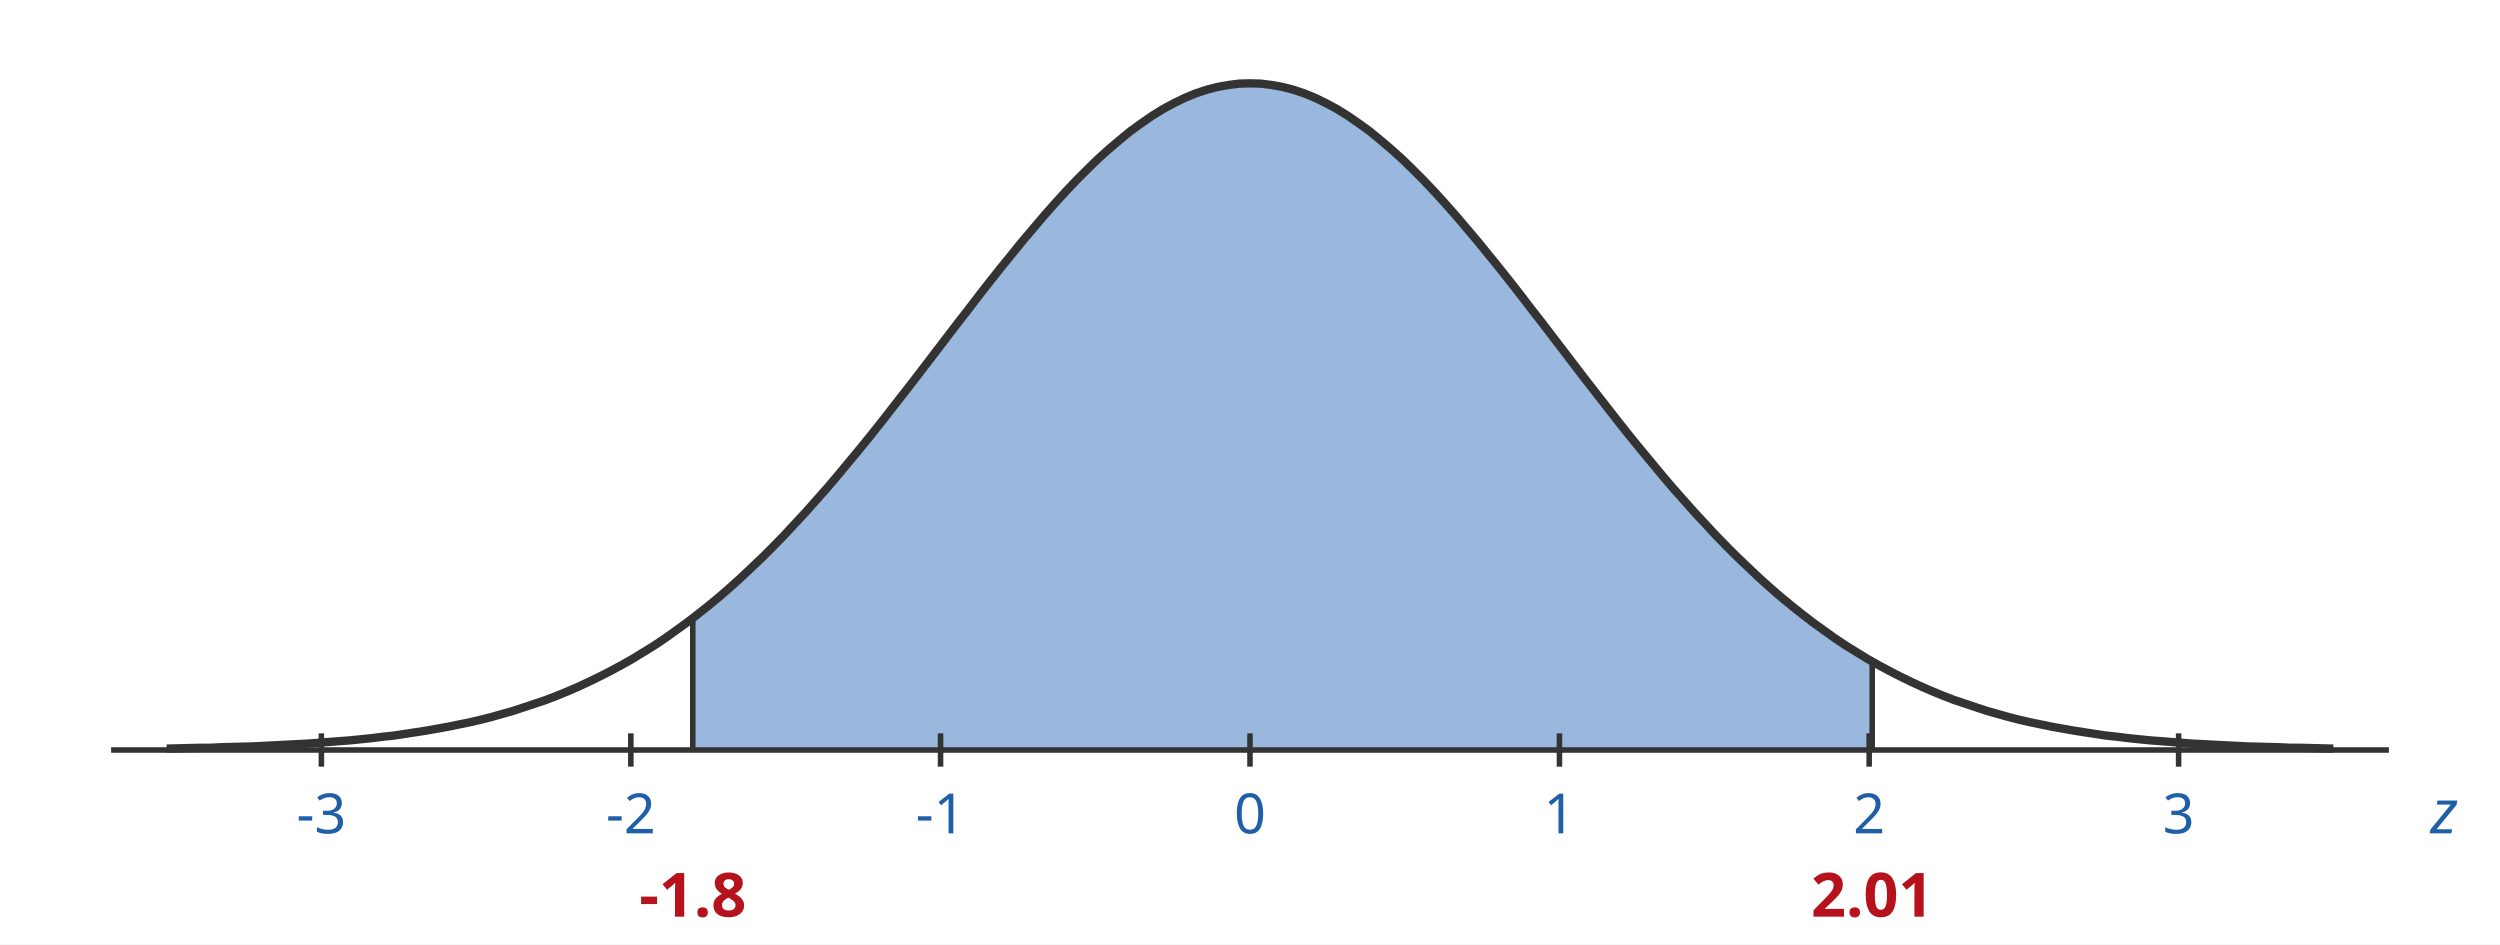
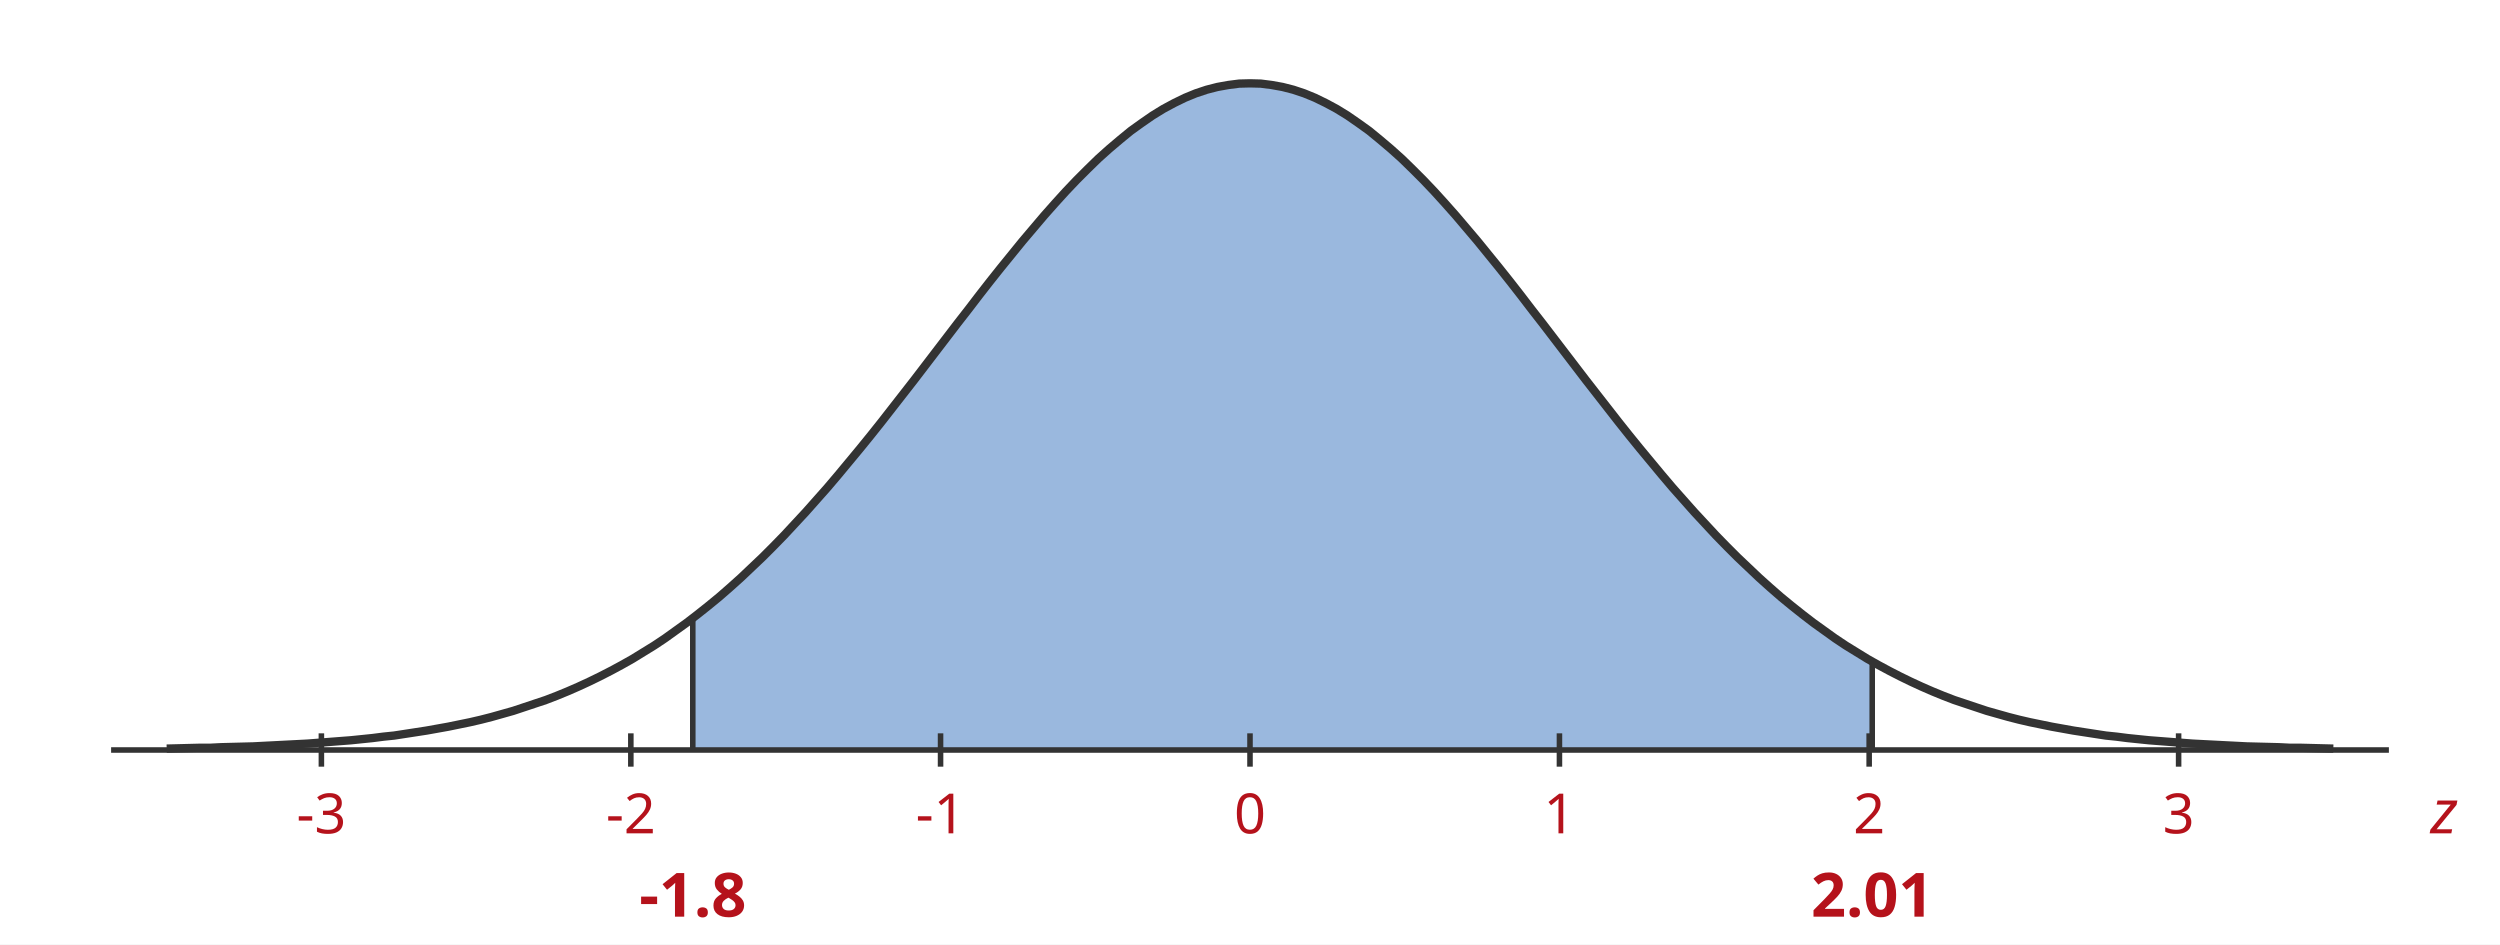
<svg xmlns="http://www.w3.org/2000/svg" viewBox="0 0 900 340" width="900" height="340" font-family="sans-serif">
  <rect width="900" height="340" fill="white" />
  <path d="M 249.4 270 L 249.4 222.5 L 251.6 220.9 L 253.7 219.2 L 255.8 217.4 L 257.9 215.7 L 260.0 213.9 L 262.2 212.0 L 264.3 210.2 L 266.4 208.2 L 268.5 206.3 L 270.7 204.3 L 272.8 202.2 L 274.9 200.2 L 277.0 198.1 L 279.1 195.9 L 281.3 193.7 L 283.4 191.5 L 285.5 189.3 L 287.6 187.0 L 289.8 184.7 L 291.9 182.3 L 294.0 179.9 L 296.1 177.5 L 298.3 175.1 L 300.4 172.6 L 302.5 170.1 L 304.6 167.5 L 306.7 165.0 L 308.9 162.4 L 311.0 159.8 L 313.1 157.2 L 315.2 154.5 L 317.4 151.8 L 319.5 149.1 L 321.6 146.4 L 323.7 143.7 L 325.8 141.0 L 328.0 138.2 L 330.1 135.5 L 332.2 132.7 L 334.3 130.0 L 336.5 127.2 L 338.6 124.4 L 340.7 121.6 L 342.8 118.9 L 345.0 116.1 L 347.1 113.3 L 349.2 110.6 L 351.3 107.9 L 353.4 105.1 L 355.6 102.4 L 357.7 99.7 L 359.8 97.0 L 361.9 94.4 L 364.1 91.7 L 366.2 89.1 L 368.3 86.6 L 370.4 84.0 L 372.5 81.5 L 374.7 79.0 L 376.8 76.6 L 378.9 74.2 L 381.0 71.8 L 383.2 69.5 L 385.3 67.2 L 387.4 65.0 L 389.5 62.9 L 391.7 60.7 L 393.8 58.7 L 395.9 56.7 L 398.0 54.7 L 400.1 52.9 L 402.3 51.0 L 404.4 49.3 L 406.5 47.6 L 408.6 46.0 L 410.8 44.4 L 412.9 43.0 L 415.0 41.6 L 417.1 40.2 L 419.2 39.0 L 421.4 37.8 L 423.5 36.7 L 425.6 35.7 L 427.7 34.7 L 429.9 33.9 L 432.0 33.1 L 434.1 32.4 L 436.2 31.8 L 438.4 31.3 L 440.5 30.9 L 442.6 30.5 L 444.7 30.3 L 446.8 30.1 L 449.0 30.0 L 451.1 30.0 L 453.2 30.1 L 455.3 30.3 L 457.5 30.5 L 459.6 30.9 L 461.7 31.3 L 463.8 31.8 L 465.9 32.4 L 468.1 33.1 L 470.2 33.9 L 472.3 34.8 L 474.4 35.7 L 476.6 36.7 L 478.7 37.8 L 480.8 39.0 L 482.9 40.3 L 485.0 41.6 L 487.2 43.0 L 489.3 44.5 L 491.4 46.0 L 493.5 47.6 L 495.7 49.3 L 497.8 51.1 L 499.9 52.9 L 502.0 54.8 L 504.2 56.7 L 506.3 58.7 L 508.4 60.8 L 510.5 62.9 L 512.6 65.1 L 514.8 67.3 L 516.9 69.6 L 519.0 71.9 L 521.1 74.2 L 523.3 76.6 L 525.4 79.1 L 527.5 81.6 L 529.6 84.1 L 531.7 86.6 L 533.9 89.2 L 536.0 91.8 L 538.1 94.4 L 540.2 97.1 L 542.4 99.8 L 544.5 102.5 L 546.6 105.2 L 548.7 107.9 L 550.9 110.7 L 553.0 113.4 L 555.1 116.2 L 557.2 118.9 L 559.3 121.7 L 561.5 124.5 L 563.6 127.3 L 565.7 130.0 L 567.8 132.8 L 570.0 135.6 L 572.1 138.3 L 574.2 141.1 L 576.3 143.8 L 578.4 146.5 L 580.6 149.2 L 582.7 151.9 L 584.8 154.6 L 586.9 157.2 L 589.1 159.8 L 591.2 162.5 L 593.3 165.0 L 595.4 167.6 L 597.6 170.1 L 599.7 172.6 L 601.8 175.1 L 603.9 177.6 L 606.0 180.0 L 608.2 182.4 L 610.3 184.7 L 612.4 187.0 L 614.5 189.3 L 616.7 191.6 L 618.8 193.8 L 620.9 196.0 L 623.0 198.1 L 625.1 200.2 L 627.3 202.3 L 629.4 204.3 L 631.5 206.3 L 633.6 208.3 L 635.8 210.2 L 637.9 212.1 L 640.0 213.9 L 642.1 215.7 L 644.3 217.5 L 646.4 219.2 L 648.5 220.9 L 650.6 222.5 L 652.7 224.2 L 654.9 225.7 L 657.0 227.3 L 659.1 228.7 L 661.2 230.2 L 663.4 231.6 L 665.5 233.0 L 667.6 234.3 L 669.7 235.7 L 671.8 236.9 L 674.0 238.2 L 674.0 270 Z" fill="#9ab8de" stroke="none" />
  <line x1="249.4" y1="270" x2="249.4" y2="222.5" stroke="#333" stroke-width="2" />
  <line x1="674.0" y1="270" x2="674.0" y2="238.2" stroke="#333" stroke-width="2" />
  <polyline points="60.0,269.5 63.9,269.4 67.8,269.3 71.7,269.2 75.6,269.2 79.5,269.0 83.4,268.9 87.3,268.8 91.2,268.7 95.1,268.5 99.0,268.3 102.9,268.1 106.8,267.9 110.7,267.7 114.6,267.4 118.5,267.1 122.4,266.8 126.3,266.5 130.2,266.1 134.1,265.7 138.0,265.2 141.9,264.8 145.8,264.2 149.7,263.6 153.6,263.0 157.5,262.3 161.4,261.6 165.3,260.8 169.2,260.0 173.1,259.1 177.0,258.1 180.9,257.0 184.8,255.9 188.7,254.6 192.6,253.3 196.5,252.0 200.4,250.5 204.3,248.9 208.2,247.2 212.1,245.4 216.0,243.5 219.9,241.5 223.8,239.4 227.7,237.2 231.6,234.8 235.5,232.4 239.4,229.8 243.3,227.0 247.2,224.2 251.1,221.2 255.0,218.1 258.9,214.9 262.8,211.5 266.7,208.0 270.6,204.3 274.5,200.6 278.4,196.7 282.3,192.7 286.2,188.5 290.1,184.3 294.0,179.9 297.9,175.5 301.8,170.9 305.7,166.2 309.6,161.5 313.5,156.7 317.4,151.8 321.3,146.8 325.2,141.8 329.1,136.8 333.0,131.7 336.9,126.6 340.8,121.5 344.7,116.4 348.6,111.4 352.5,106.3 356.4,101.3 360.3,96.4 364.2,91.6 368.1,86.8 372.0,82.2 375.9,77.6 379.8,73.2 383.7,68.9 387.6,64.8 391.5,60.9 395.4,57.1 399.3,53.6 403.2,50.3 407.1,47.1 411.0,44.3 414.9,41.6 418.8,39.2 422.7,37.1 426.6,35.2 430.5,33.6 434.4,32.3 438.3,31.3 442.2,30.6 446.1,30.1 450.0,30.0 453.9,30.1 457.8,30.6 461.7,31.3 465.6,32.3 469.5,33.6 473.4,35.2 477.3,37.1 481.2,39.2 485.1,41.6 489.0,44.3 492.9,47.1 496.8,50.3 500.7,53.6 504.6,57.1 508.5,60.9 512.4,64.8 516.3,68.9 520.2,73.2 524.1,77.6 528.0,82.2 531.9,86.8 535.8,91.6 539.7,96.4 543.6,101.3 547.5,106.3 551.4,111.4 555.3,116.4 559.2,121.5 563.1,126.6 567.0,131.7 570.9,136.8 574.8,141.8 578.7,146.8 582.6,151.8 586.5,156.7 590.4,161.5 594.3,166.2 598.2,170.9 602.1,175.5 606.0,179.9 609.9,184.3 613.8,188.5 617.7,192.7 621.6,196.7 625.5,200.6 629.4,204.3 633.3,208.0 637.2,211.5 641.1,214.9 645.0,218.1 648.9,221.2 652.8,224.2 656.7,227.0 660.6,229.8 664.5,232.4 668.4,234.8 672.3,237.2 676.2,239.4 680.1,241.5 684.0,243.5 687.9,245.4 691.8,247.2 695.7,248.9 699.6,250.5 703.5,252.0 707.4,253.3 711.3,254.6 715.2,255.9 719.1,257.0 723.0,258.1 726.9,259.1 730.8,260.0 734.7,260.8 738.6,261.6 742.5,262.3 746.4,263.0 750.3,263.6 754.2,264.2 758.1,264.8 762.0,265.2 765.9,265.7 769.8,266.1 773.7,266.5 777.6,266.8 781.5,267.1 785.4,267.4 789.3,267.7 793.2,267.9 797.1,268.1 801.0,268.3 804.9,268.5 808.8,268.7 812.7,268.8 816.6,268.9 820.5,269.0 824.4,269.2 828.3,269.2 832.2,269.3 836.1,269.4 840.0,269.5" fill="none" stroke="#333" stroke-width="3" />
  <line x1="40" y1="270" x2="860" y2="270" stroke="#333" stroke-width="2" />
-   <text x="875" y="300" font-size="22" font-style="italic" fill="#1f5fa8">z</text>
+   <text x="875" y="300" font-size="22" font-style="italic" fill="#b5121b">z</text>
  <line x1="115.7" y1="264" x2="115.7" y2="276" stroke="#333" stroke-width="2" />
-   <text x="115.7" y="300" font-size="20" text-anchor="middle" fill="#1f5fa8">-3</text>
+   <text x="115.7" y="300" font-size="20" text-anchor="middle" fill="#b5121b">-3</text>
  <line x1="227.1" y1="264" x2="227.1" y2="276" stroke="#333" stroke-width="2" />
-   <text x="227.1" y="300" font-size="20" text-anchor="middle" fill="#1f5fa8">-2</text>
+   <text x="227.1" y="300" font-size="20" text-anchor="middle" fill="#b5121b">-2</text>
  <line x1="338.6" y1="264" x2="338.6" y2="276" stroke="#333" stroke-width="2" />
-   <text x="338.6" y="300" font-size="20" text-anchor="middle" fill="#1f5fa8">-1</text>
+   <text x="338.6" y="300" font-size="20" text-anchor="middle" fill="#b5121b">-1</text>
  <line x1="450.0" y1="264" x2="450.0" y2="276" stroke="#333" stroke-width="2" />
-   <text x="450.0" y="300" font-size="20" text-anchor="middle" fill="#1f5fa8">0</text>
+   <text x="450.0" y="300" font-size="20" text-anchor="middle" fill="#b5121b">0</text>
  <line x1="561.4" y1="264" x2="561.4" y2="276" stroke="#333" stroke-width="2" />
-   <text x="561.4" y="300" font-size="20" text-anchor="middle" fill="#1f5fa8">1</text>
+   <text x="561.4" y="300" font-size="20" text-anchor="middle" fill="#b5121b">1</text>
  <line x1="672.9" y1="264" x2="672.9" y2="276" stroke="#333" stroke-width="2" />
-   <text x="672.9" y="300" font-size="20" text-anchor="middle" fill="#1f5fa8">2</text>
+   <text x="672.9" y="300" font-size="20" text-anchor="middle" fill="#b5121b">2</text>
  <line x1="784.3" y1="264" x2="784.3" y2="276" stroke="#333" stroke-width="2" />
-   <text x="784.3" y="300" font-size="20" text-anchor="middle" fill="#1f5fa8">3</text>
+   <text x="784.3" y="300" font-size="20" text-anchor="middle" fill="#b5121b">3</text>
  <text x="249.4" y="330" font-size="22" font-weight="bold" text-anchor="middle" fill="#b5121b">-1.8</text>
  <text x="674.0" y="330" font-size="22" font-weight="bold" text-anchor="middle" fill="#b5121b">2.01</text>
</svg>
